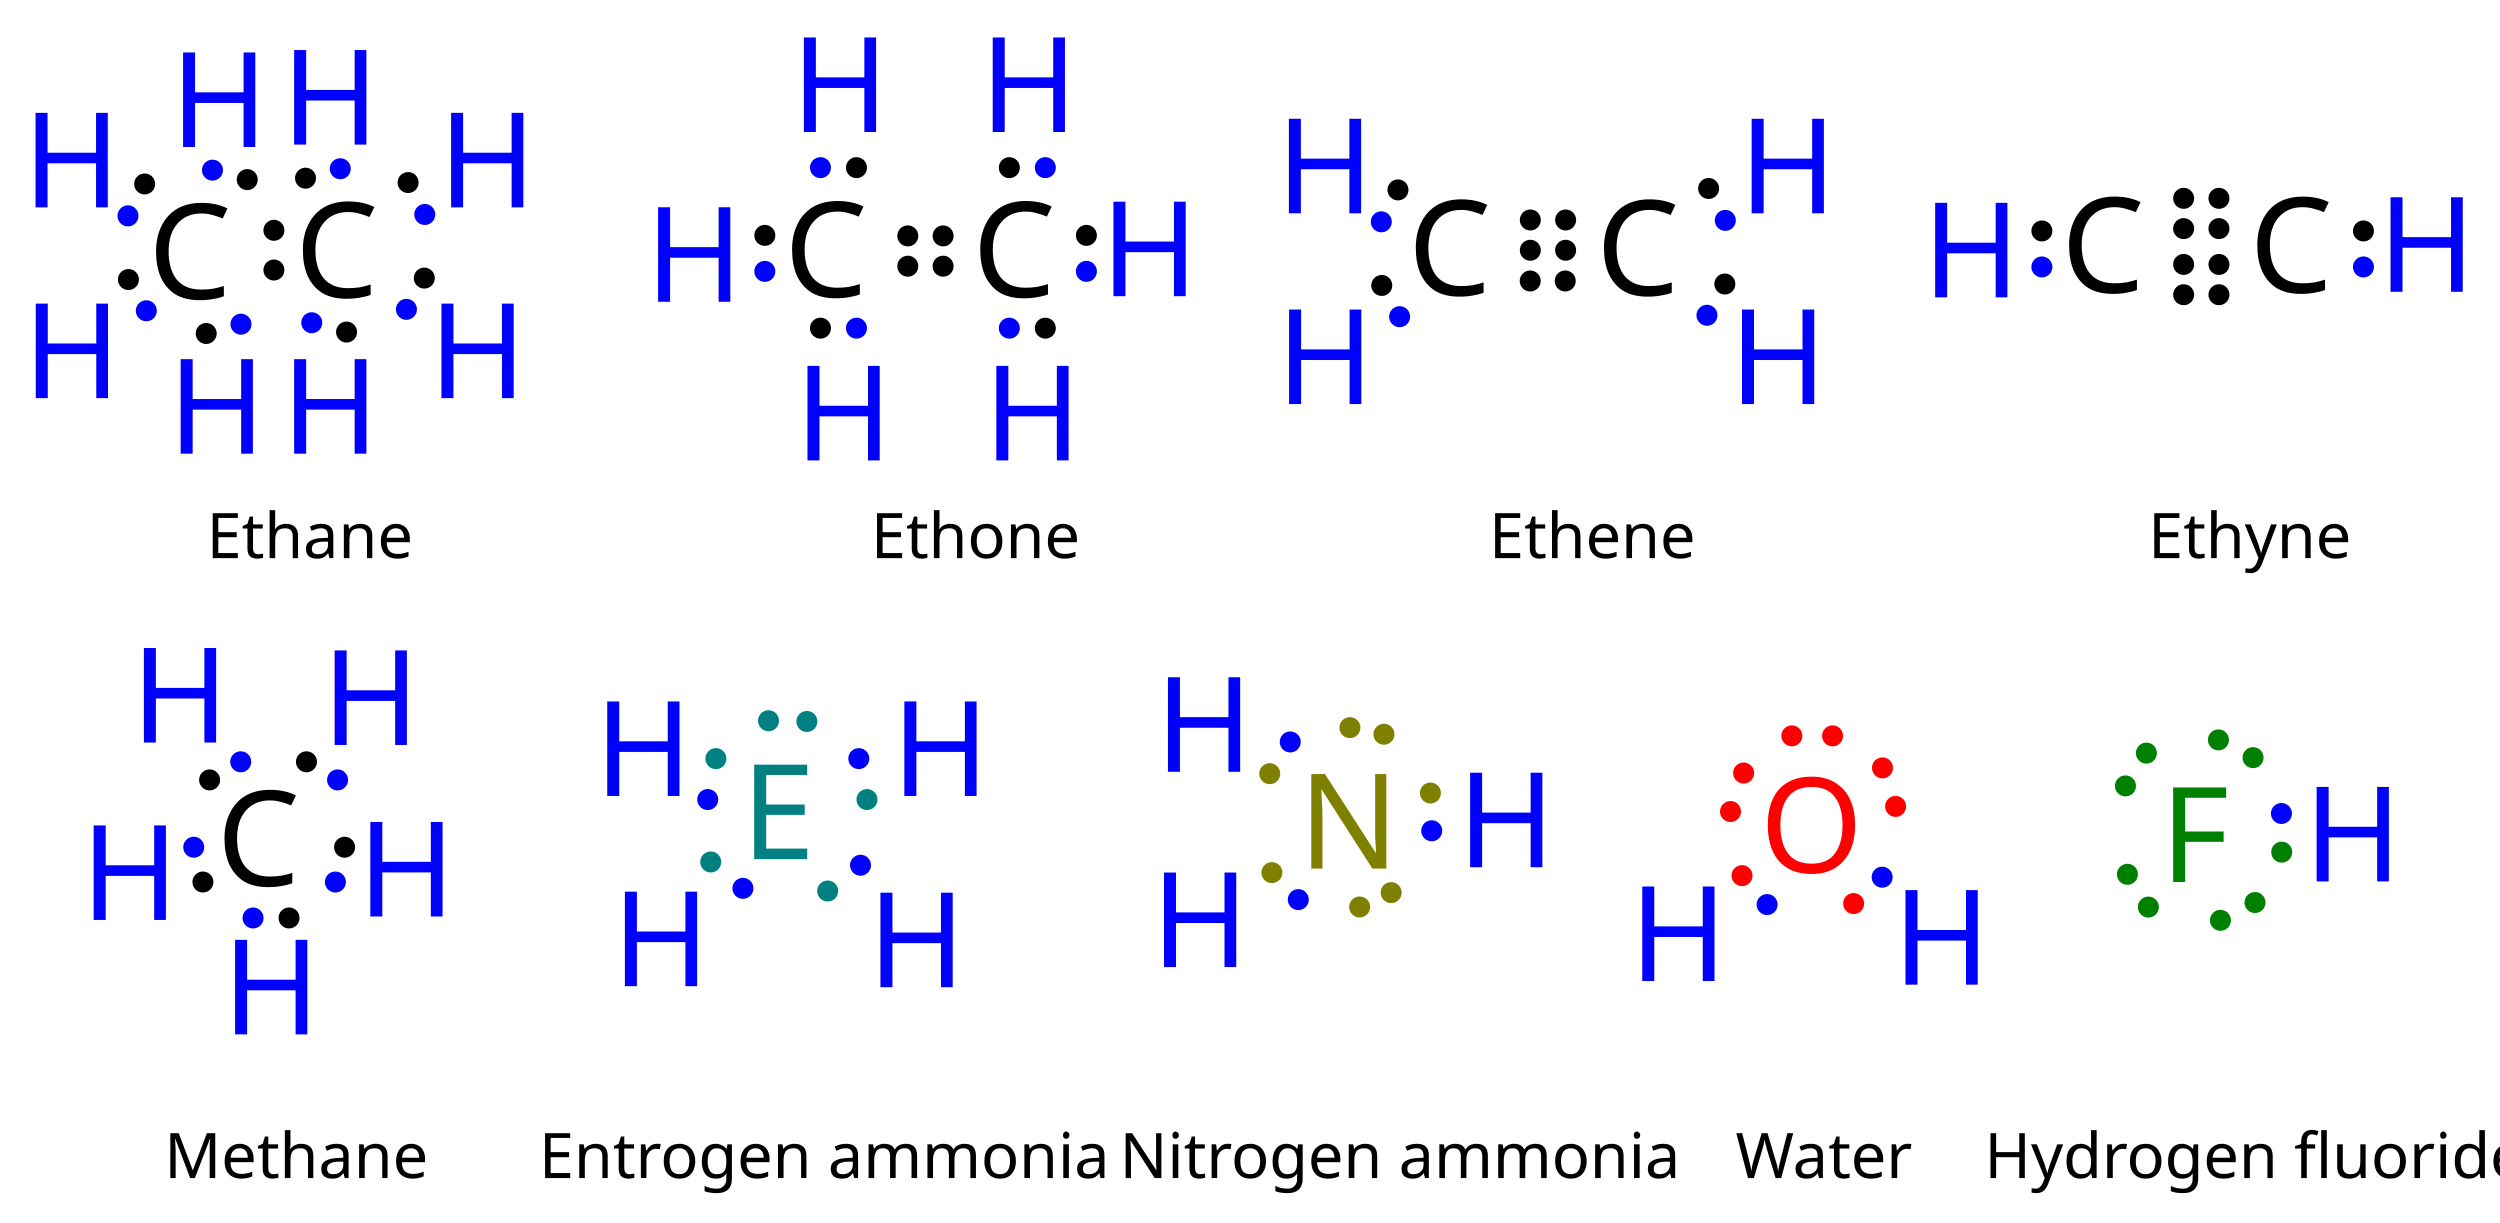
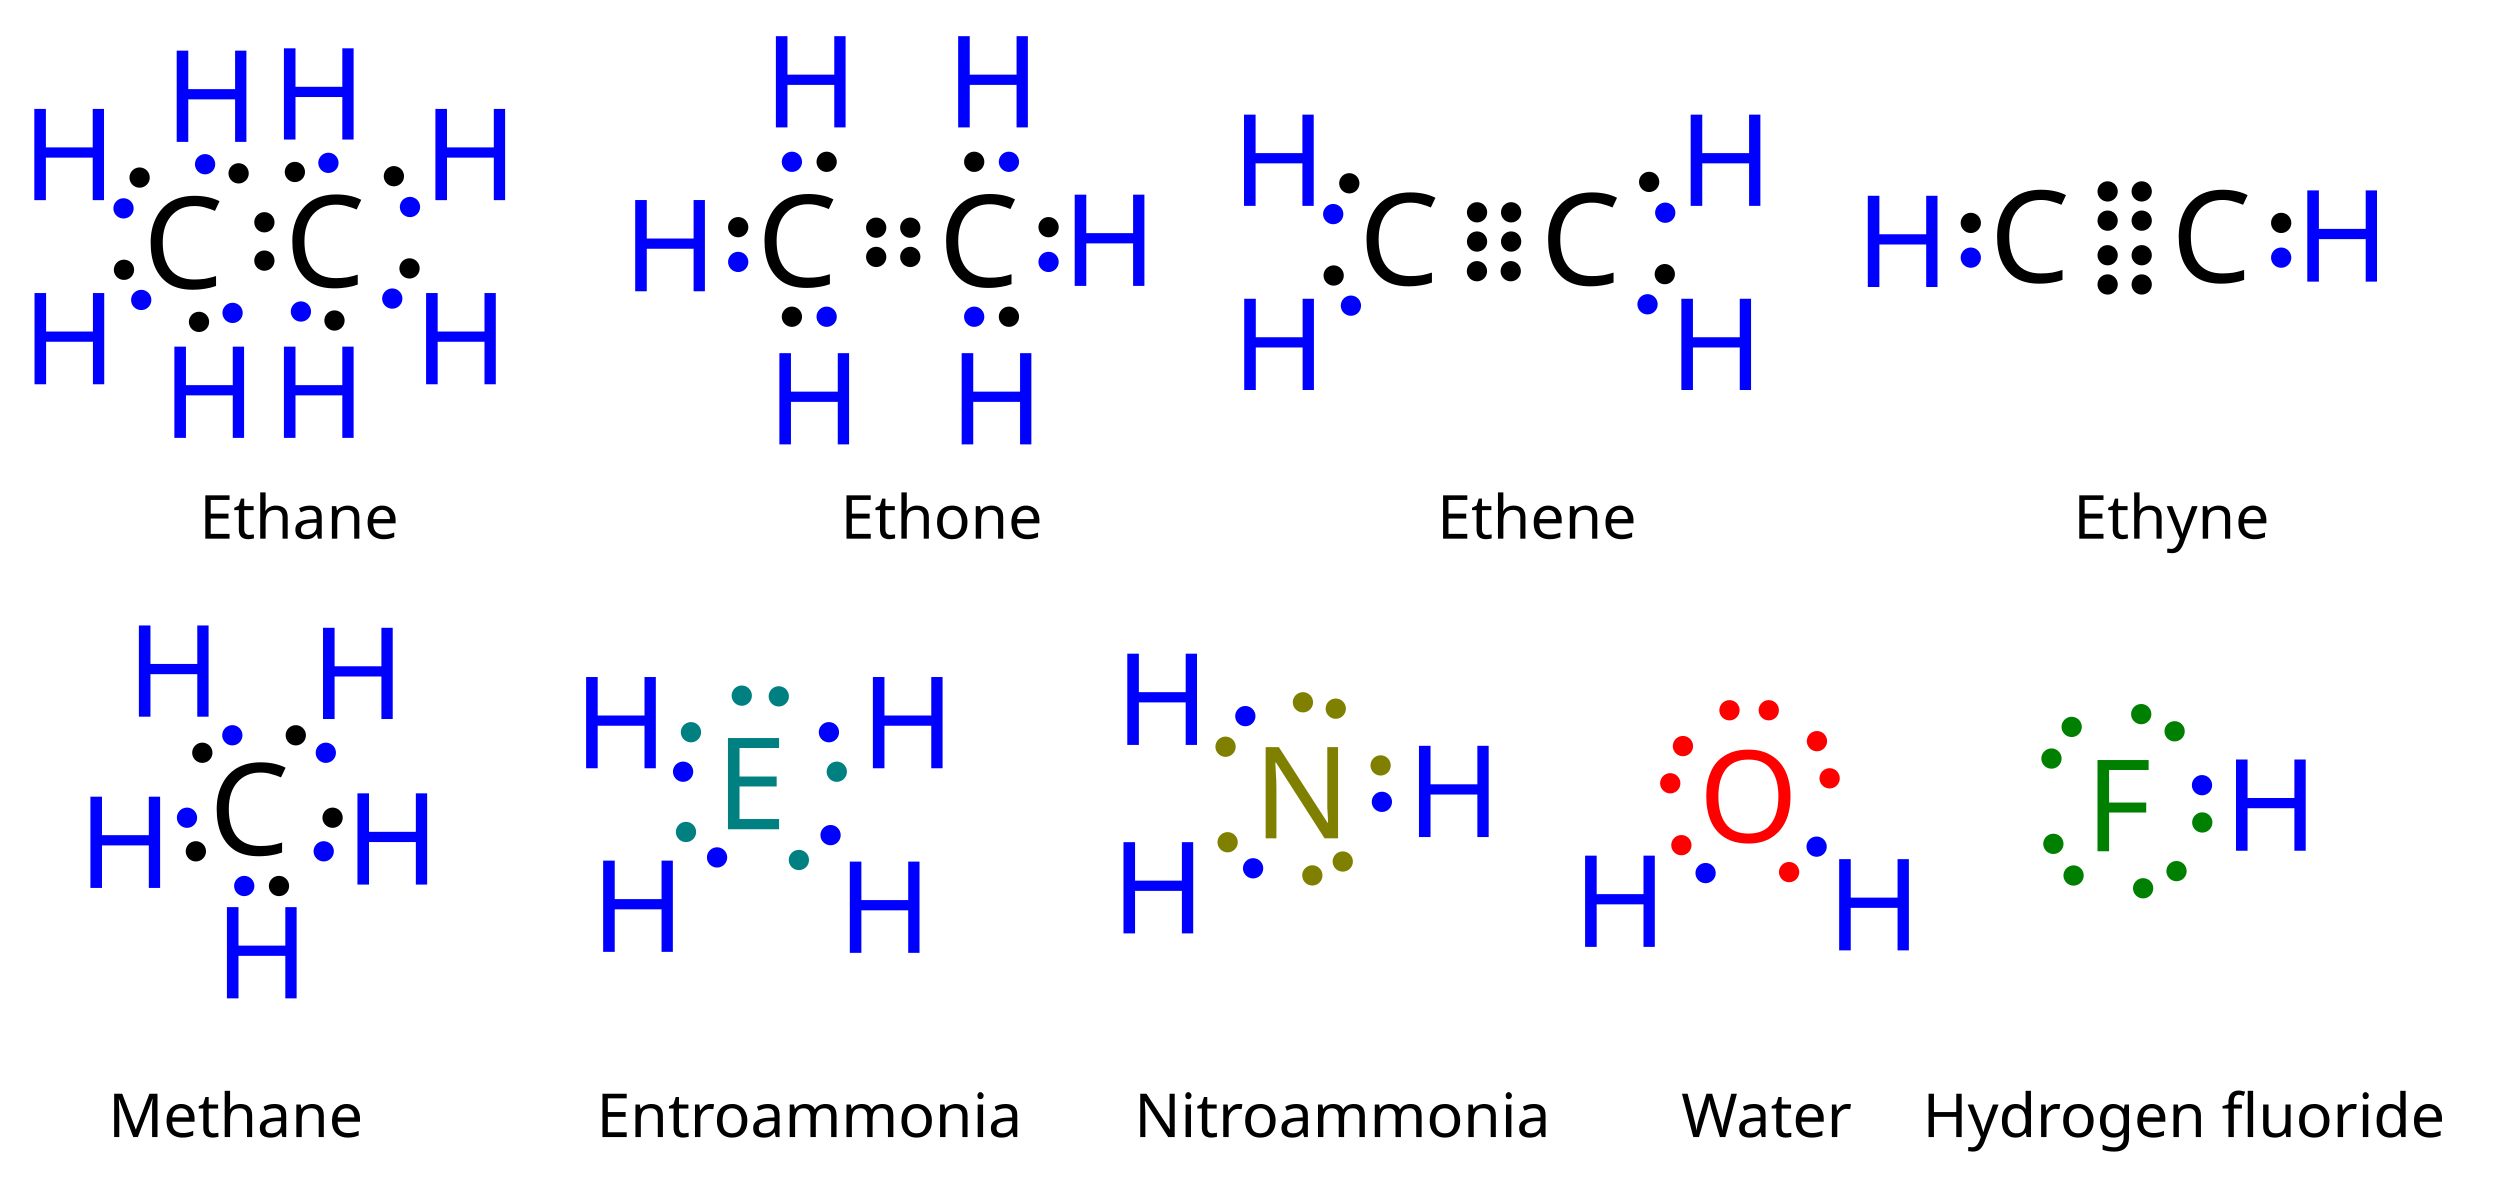
- <svg xmlns="http://www.w3.org/2000/svg" xmlns:xlink="http://www.w3.org/1999/xlink" width="140.096mm" height="68.512mm" viewBox="0 0 140.096 68.512" version="1.1" id="svg5">
+ <svg xmlns="http://www.w3.org/2000/svg" xmlns:xlink="http://www.w3.org/1999/xlink" width="145.149mm" height="68.743mm" viewBox="0 0 145.149 68.743" version="1.1" id="svg5">
  <defs id="defs2" />
  <g id="layer1" transform="translate(-38.79777,-29.34116)">
    <g id="g7951" transform="rotate(88.01276,99.28851,91.04739)">
      <circle style="fill:#808000;stroke:none;stroke-width:0.133;stroke-linecap:round;stroke-dasharray:0.399, 0.399" id="path7799" cx="82.715" cy="70.793" r="0.589" />
      <circle style="fill:#0000ff;stroke:none;stroke-width:0.133;stroke-linecap:round;stroke-dasharray:0.399, 0.399" id="circle7925" cx="84.831" cy="70.793" r="0.589" />
    </g>
    <text xml:space="preserve" style="font-size:7.422px;line-height:1.25;font-family:sans-serif;letter-spacing:0px;word-spacing:0px;stroke-width:0.557" x="50.927" y="78.978" id="use2206">
      <tspan id="tspan4235" style="stroke-width:0.557" x="50.927" y="78.978">C</tspan>
    </text>
    <text xml:space="preserve" style="font-size:7.422px;line-height:1.25;font-family:sans-serif;letter-spacing:0px;word-spacing:0px;fill:#0000ff;stroke-width:0.557" x="58.833" y="80.698" id="use2500">
      <tspan id="tspan4243" style="fill:#0000ff;stroke-width:0.557" x="58.833" y="80.698">H</tspan>
    </text>
    <use x="0" y="0" xlink:href="#use2500" id="use2502" transform="translate(-1.998982,-9.611931)" width="100%" height="100%" />
    <use x="0" y="0" xlink:href="#use2502" id="use2504" transform="translate(-13.50466,9.806397)" width="100%" height="100%" />
    <g id="g2694" transform="matrix(-2.103741,0,0,2.103741,95.80638,8.232401)">
      <circle style="fill:#000000;stroke:none;stroke-width:0.144;stroke-linecap:round;stroke-dasharray:0.431, 0.431" id="path2528" cx="19.399" cy="34.486" r="0.28" />
      <circle style="fill:#0000ff;stroke:none;stroke-width:0.144;stroke-linecap:round;stroke-dasharray:0.431, 0.431" id="circle2672" cx="20.358" cy="34.486" r="0.28" />
    </g>
    <use x="0" y="0" xlink:href="#g2694" id="use2696" transform="rotate(75.21815,53.88961,76.64301)" width="100%" height="100%" />
    <use x="0" y="0" xlink:href="#use2206" id="use2700" transform="translate(103.3702,-33.24412)" width="100%" height="100%" />
    <use x="0" y="0" xlink:href="#use2700" id="use2702" transform="translate(10.54439)" width="100%" height="100%" />
    <use x="0" y="0" xlink:href="#g2694" id="use2811" transform="rotate(-90,84.8595,12.41965)" width="100%" height="100%" />
    <g id="g4219" transform="translate(104.177,3.012312)">
      <circle style="fill:#000000;stroke:none;stroke-width:0.302;stroke-linecap:round;stroke-dasharray:0.906, 0.906" id="circle2709" cx="56.989" cy="37.443" r="0.589" />
      <use x="0" y="0" xlink:href="#circle2709" id="use2725" transform="translate(1.978249)" width="100%" height="100%" />
      <use x="0" y="0" xlink:href="#circle2709" id="use2727" transform="translate(0,1.697293)" width="100%" height="100%" />
      <use x="0" y="0" xlink:href="#use2725" id="use2729" transform="translate(0,1.697293)" width="100%" height="100%" />
    </g>
    <use x="0" y="0" xlink:href="#use2811" id="use2813" transform="translate(18.01991)" width="100%" height="100%" />
    <use x="0" y="0" xlink:href="#use2502" id="use2815" transform="translate(89.68967,-25.0823)" width="100%" height="100%" />
    <use x="0" y="0" xlink:href="#use2815" id="use2817" transform="translate(25.51758,-0.3123547)" width="100%" height="100%" />
    <text xml:space="preserve" style="font-size:7.422px;line-height:1.25;font-family:sans-serif;letter-spacing:0px;word-spacing:0px;fill:#ff0000;stroke-width:0.557" x="137.41" y="78.24" id="use2951">
      <tspan id="tspan11215" style="fill:#ff0000;stroke-width:0.557" x="137.41" y="78.24">O</tspan>
    </text>
    <circle style="fill:#ff0000;stroke:none;stroke-width:0.302;stroke-linecap:round;stroke-dasharray:0.906, 0.906" id="use2953" cx="142.673" cy="79.975" r="0.589" />
    <circle style="fill:#0000ff;stroke:none;stroke-width:0.302;stroke-linecap:round;stroke-dasharray:0.906, 0.906" id="circle3091" cx="144.27" cy="78.498" r="0.589" />
    <use x="0" y="0" xlink:href="#use2953" id="use3111" transform="matrix(1,0,0,-1,-6.254888,158.3861)" width="100%" height="100%" />
    <use x="0" y="0" xlink:href="#circle3091" id="use3113" transform="matrix(1,0,0,-1,-6.446263,158.5297)" width="100%" height="100%" />
    <circle style="fill:#ff0000;stroke:none;stroke-width:0.302;stroke-linecap:round;stroke-dasharray:0.906, 0.906" id="use3115" cx="-70.578" cy="139.211" r="0.589" transform="rotate(-90)" />
    <circle style="fill:#ff0000;stroke:none;stroke-width:0.302;stroke-linecap:round;stroke-dasharray:0.906, 0.906" id="use3117" cx="-70.578" cy="141.492" r="0.589" transform="rotate(-90)" />
    <text xml:space="preserve" style="font-size:7.422px;line-height:1.25;font-family:sans-serif;letter-spacing:0px;word-spacing:0px;fill:#0000ff;stroke-width:0.557" x="130.108" y="84.317" id="use3119">
      <tspan id="tspan4247" style="fill:#0000ff;stroke-width:0.557" x="130.108" y="84.317">H</tspan>
    </text>
    <use x="0" y="0" xlink:href="#use3119" id="use3121" transform="translate(14.75061,0.2031027)" width="100%" height="100%" />
    <use x="0" y="0" xlink:href="#use2500" id="use4125" transform="translate(-7.578036,6.606538)" width="100%" height="100%" />
    <use x="0" y="0" xlink:href="#use2502" id="use4127" transform="translate(-10.69044,-0.1353219)" width="100%" height="100%" />
    <use x="0" y="0" xlink:href="#g2694" id="use4129" transform="rotate(149.7851,53.81421,76.3132)" width="100%" height="100%" />
    <use x="0" y="0" xlink:href="#use2696" id="use4211" transform="matrix(1,0,0,-1,7.937505,155.5865)" width="100%" height="100%" />
    <use x="0" y="0" xlink:href="#use4129" id="use4213" transform="matrix(1,0,0,-1,5.426988,145.078)" width="100%" height="100%" />
    <use x="0" y="0" xlink:href="#g4219" id="use4221" transform="translate(-3.8357274e-8,3.704166)" width="100%" height="100%" />
    <use x="0" y="0" xlink:href="#use2206" id="use4223" transform="translate(4.391709,-32.97141)" width="100%" height="100%" />
    <use x="0" y="0" xlink:href="#g2694" id="use4225" transform="rotate(14.9891,181.391,76.61198)" width="100%" height="100%" />
    <use x="0" y="0" xlink:href="#use4129" id="use4229" transform="rotate(14.9891,181.391,76.61198)" width="100%" height="100%" />
    <use x="0" y="0" xlink:href="#use4211" id="use4231" transform="rotate(14.9891,181.5541,77.85169)" width="100%" height="100%" />
    <use x="0" y="0" xlink:href="#use4213" id="use4233" transform="rotate(32.20315,115.0443,65.66691)" width="100%" height="100%" />
    <use x="0" y="0" xlink:href="#use4223" id="use4335" transform="translate(-8.226429,0.07978271)" width="100%" height="100%" />
    <use x="0" y="0" xlink:href="#use4225" id="use4337" transform="matrix(-1,0,0,1,108.5703,0.07978271)" width="100%" height="100%" />
    <use x="0" y="0" xlink:href="#use4229" id="use4339" transform="matrix(-1,0,0,1,108.5703,0.07978271)" width="100%" height="100%" />
    <use x="0" y="0" xlink:href="#use4231" id="use4341" transform="matrix(-1,0,0,1,108.5703,0.07978271)" width="100%" height="100%" />
    <use x="0" y="0" xlink:href="#use4233" id="use4343" transform="matrix(-1,0,0,1,108.5703,0.07978271)" width="100%" height="100%" />
    <circle style="fill:#000000;stroke:none;stroke-width:0.302;stroke-linecap:round;stroke-dasharray:0.906, 0.906" id="use4425" cx="54.148" cy="42.247" r="0.589" />
    <circle style="fill:#000000;stroke:none;stroke-width:0.302;stroke-linecap:round;stroke-dasharray:0.906, 0.906" id="use4427" cx="54.148" cy="44.473" r="0.589" />
    <use x="0" y="0" xlink:href="#use2500" id="use4429" transform="translate(-18.74836,-29.04707)" width="100%" height="100%" />
    <use x="0" y="0" xlink:href="#use4429" id="use4431" transform="translate(8.119324,3.112408)" width="100%" height="100%" />
    <use x="0" y="0" xlink:href="#use4431" id="use4433" transform="translate(6.360137)" width="100%" height="100%" />
    <use x="0" y="0" xlink:href="#use4433" id="use4435" transform="translate(8.254646,-3.112408)" width="100%" height="100%" />
    <use x="0" y="0" xlink:href="#use4435" id="use4437" transform="translate(0.5412883,-10.69044)" width="100%" height="100%" />
    <use x="0" y="0" xlink:href="#use4437" id="use4439" transform="translate(-8.795935,-3.518374)" width="100%" height="100%" />
    <use x="0" y="0" xlink:href="#use4439" id="use4441" transform="translate(-6.224815,0.1353221)" width="100%" height="100%" />
    <use x="0" y="0" xlink:href="#use4441" id="use4443" transform="translate(-8.266768,3.383052)" width="100%" height="100%" />
    <use x="0" y="0" xlink:href="#use2700" id="use4445" transform="translate(-71.56438,0.2475386)" width="100%" height="100%" />
    <use x="0" y="0" xlink:href="#use2702" id="use4447" transform="translate(-71.56438,0.2475386)" width="100%" height="100%" />
    <use x="0" y="0" xlink:href="#use2811" id="use4449" transform="translate(-71.56438,0.2475386)" width="100%" height="100%" />
    <use x="0" y="0" xlink:href="#g4219" id="use4451" transform="translate(-71.49671,2.105683)" width="100%" height="100%" />
    <use x="0" y="0" xlink:href="#use2813" id="use4453" transform="translate(-71.56438,0.2475386)" width="100%" height="100%" />
    <use x="0" y="0" xlink:href="#use2815" id="use4455" transform="translate(-71.56438,0.2475386)" width="100%" height="100%" />
    <use x="0" y="0" xlink:href="#use2817" id="use4457" transform="translate(-71.56438,0.2475386)" width="100%" height="100%" />
    <use x="0" y="0" xlink:href="#use4449" id="use4541" transform="rotate(90,86.1226,43.20118)" width="100%" height="100%" />
    <use x="0" y="0" xlink:href="#use4541" id="use4543" transform="rotate(180,85.7843,43.23347)" width="100%" height="100%" />
    <use x="0" y="0" xlink:href="#use4541" id="use4545" transform="matrix(1,0,0,-1,10.58333,86.46694)" width="100%" height="100%" />
    <use x="0" y="0" xlink:href="#use4543" id="use4547" transform="matrix(1,0,0,-1,10.58333,86.46694)" width="100%" height="100%" />
    <use x="0" y="0" xlink:href="#use4457" id="use4549" transform="translate(-6.563121,9.201901)" width="100%" height="100%" />
    <use x="0" y="0" xlink:href="#use4549" id="use4551" transform="translate(-0.2029831,-18.4038)" width="100%" height="100%" />
    <use x="0" y="0" xlink:href="#use4549" id="use4553" transform="translate(-10.58333)" width="100%" height="100%" />
    <use x="0" y="0" xlink:href="#use4551" id="use4555" transform="translate(-10.58333)" width="100%" height="100%" />
    <use x="0" y="0" xlink:href="#use2700" id="use4557" transform="translate(-36.61128,0.1545563)" width="100%" height="100%" />
    <use x="0" y="0" xlink:href="#use2702" id="use4559" transform="translate(-36.61128,0.1545563)" width="100%" height="100%" />
    <use x="0" y="0" xlink:href="#g4219" id="use4563" transform="translate(-36.61128,1.212889)" width="100%" height="100%" />
    <circle style="fill:#000000;stroke:none;stroke-width:0.302;stroke-linecap:round;stroke-dasharray:0.906, 0.906" id="use4653" cx="124.549" cy="45.087" r="0.589" />
    <use x="0" y="0" xlink:href="#use4653" id="use4655" transform="translate(1.961587)" width="100%" height="100%" />
    <use x="0" y="0" xlink:href="#use4231" id="use4817" transform="translate(72.88021,0.3320175)" width="100%" height="100%" />
    <use x="0" y="0" xlink:href="#use4233" id="use4819" transform="translate(72.88021,0.3320175)" width="100%" height="100%" />
    <use x="0" y="0" xlink:href="#use4341" id="use4821" transform="translate(70.23437,0.3320175)" width="100%" height="100%" />
    <use x="0" y="0" xlink:href="#use4343" id="use4823" transform="translate(70.23437,0.3320175)" width="100%" height="100%" />
    <use x="0" y="0" xlink:href="#use4429" id="use4825" transform="translate(70.23437,0.3320175)" width="100%" height="100%" />
    <use x="0" y="0" xlink:href="#use4435" id="use4827" transform="translate(72.88021,0.3320175)" width="100%" height="100%" />
    <use x="0" y="0" xlink:href="#use4437" id="use4829" transform="translate(72.88021,0.3320175)" width="100%" height="100%" />
    <use x="0" y="0" xlink:href="#use4443" id="use4831" transform="translate(70.23437,0.3320175)" width="100%" height="100%" />
    <use x="0" y="0" xlink:href="#use4553" id="use4843" transform="translate(19.97883,28.39185)" width="100%" height="100%" />
    <use x="0" y="0" xlink:href="#use4555" id="use4845" transform="translate(20.40279,35.85264)" width="100%" height="100%" />
    <text xml:space="preserve" style="font-size:7.422px;line-height:1.25;font-family:sans-serif;letter-spacing:0px;word-spacing:0px;fill:#808000;stroke-width:0.557" x="111.564" y="78.016" id="text4947">
      <tspan id="tspan4945" style="fill:#808000;stroke-width:0.557" x="111.564" y="78.016">N</tspan>
    </text>
    <use x="0" y="0" xlink:href="#path7799" id="use7945" transform="rotate(88.01276,95.30119,92.69905)" width="100%" height="100%" />
    <use x="0" y="0" xlink:href="#use7945" id="use7947" transform="translate(-1.76613,0.8060004)" width="100%" height="100%" />
    <use x="0" y="0" xlink:href="#g7951" id="use7953" transform="rotate(-145.1406,114.2841,74.65222)" width="100%" height="100%" />
    <use x="0" y="0" xlink:href="#use7953" id="use8601" transform="matrix(0.97996,-0.1991945,-0.1991945,-0.97996,16.8044,171.3831)" width="100%" height="100%" />
    <use x="0" y="0" xlink:href="#use4843" id="use8605" transform="translate(17.15527,-5.593786)" width="100%" height="100%" />
    <use x="0" y="0" xlink:href="#use7945" id="use8853" transform="matrix(0.9722589,-0.2339072,-0.2339072,-0.9722589,21.39591,174.9564)" width="100%" height="100%" />
    <use x="0" y="0" xlink:href="#use7947" id="use8855" transform="matrix(0.9722589,-0.2339072,-0.2339072,-0.9722589,21.39591,174.9564)" width="100%" height="100%" />
    <use x="0" y="0" xlink:href="#use3115" id="use8981" transform="rotate(71.17489,140.4966,75.02327)" width="100%" height="100%" />
    <use x="0" y="0" xlink:href="#use3117" id="use8983" transform="rotate(71.17489,140.4966,75.02327)" width="100%" height="100%" />
    <use x="0" y="0" xlink:href="#use8981" id="use8985" transform="matrix(-1,0,0,1,280.7979,0.2870615)" width="100%" height="100%" />
    <use x="0" y="0" xlink:href="#use8983" id="use8987" transform="matrix(-1,0,0,1,280.7979,0.2870615)" width="100%" height="100%" />
    <circle style="fill:#0000ff;stroke:none;stroke-width:0.302;stroke-linecap:round;stroke-dasharray:0.906, 0.906" id="circle9009" cx="87.02" cy="77.828" r="0.589" />
    <use x="0" y="0" xlink:href="#circle3091" id="use9013" transform="matrix(1,0,0,-1,-63.83999,157.6206)" width="100%" height="100%" />
    <text xml:space="preserve" style="font-size:7.422px;line-height:1.25;font-family:sans-serif;letter-spacing:0px;word-spacing:0px;fill:#0000ff;stroke-width:0.557" x="73.097" y="84.604" id="text9021">
      <tspan id="tspan9019" style="fill:#0000ff;stroke-width:0.557" x="73.097" y="84.604">H</tspan>
    </text>
    <use x="0" y="0" xlink:href="#use3119" id="use9023" transform="translate(-42.69095,0.3466334)" width="100%" height="100%" />
    <circle style="fill:#008080;stroke:none;stroke-width:0.318;stroke-linecap:round;stroke-dasharray:0.953, 0.953" id="path9411" cx="78.626" cy="77.645" r="0.589" />
    <use x="0" y="0" xlink:href="#path9411" id="use9529" transform="translate(6.55457,1.626681)" width="100%" height="100%" />
    <text xml:space="preserve" style="font-size:7.422px;line-height:1.25;font-family:sans-serif;letter-spacing:0px;word-spacing:0px;fill:#808000;stroke-width:0.557" x="80.343" y="77.487" id="text9533">
      <tspan id="tspan9531" style="fill:#008080;stroke-width:0.557" x="80.343" y="77.487">E</tspan>
    </text>
    <g id="use11023" transform="matrix(-0.373971,0.9274404,0.9274404,0.373971,48.21731,-35.75546)">
      <use x="0" y="0" xlink:href="#path9411" id="use11025" transform="translate(6.62227,-6.990937)" width="100%" height="100%" />
      <circle style="fill:#008080;stroke:none;stroke-width:0.318;stroke-linecap:round;stroke-dasharray:0.953, 0.953" id="use11027" cx="84.483" cy="72.663" r="0.589" />
    </g>
    <use x="0" y="0" xlink:href="#circle9009" id="use11195" transform="rotate(-63.1427,82.11095,74.91843)" width="100%" height="100%" />
    <use x="0" y="0" xlink:href="#use9529" id="use11197" transform="rotate(-63.1427,82.11095,74.91843)" width="100%" height="100%" />
    <use x="0" y="0" xlink:href="#use11195" id="use11199" transform="matrix(1,0,0,-1,-8.466667,145.9998)" width="100%" height="100%" />
    <use x="0" y="0" xlink:href="#use11197" id="use11201" transform="matrix(1,0,0,-1,-8.466667,145.9998)" width="100%" height="100%" />
    <use x="0" y="0" xlink:href="#use9023" id="use11203" transform="translate(1.33962,-10.71696)" width="100%" height="100%" />
    <use x="0" y="0" xlink:href="#use11203" id="use11205" transform="translate(-16.64956)" width="100%" height="100%" />
    <text xml:space="preserve" style="font-size:3.528px;line-height:1.25;font-family:sans-serif;letter-spacing:0px;word-spacing:0px;stroke-width:0.265" x="50.374" y="60.616" id="text13007">
      <tspan id="tspan13005" style="stroke-width:0.265" x="50.374" y="60.616">Ethane</tspan>
    </text>
    <text xml:space="preserve" style="font-size:3.528px;line-height:1.25;font-family:sans-serif;letter-spacing:0px;word-spacing:0px;stroke-width:0.265" x="87.602" y="60.616" id="text13465">
      <tspan id="tspan13463" style="stroke-width:0.265" x="87.602" y="60.616">Ethone</tspan>
    </text>
    <text xml:space="preserve" style="font-size:3.528px;line-height:1.25;font-family:sans-serif;letter-spacing:0px;word-spacing:0px;stroke-width:0.265" x="122.24" y="60.616" id="text15005">
      <tspan id="tspan15003" style="stroke-width:0.265" x="122.24" y="60.616">Ethene</tspan>
    </text>
    <text xml:space="preserve" style="font-size:3.528px;line-height:1.25;font-family:sans-serif;letter-spacing:0px;word-spacing:0px;stroke-width:0.265" x="159.176" y="60.616" id="text15945">
      <tspan id="tspan15943" style="stroke-width:0.265" x="159.176" y="60.616">Ethyne</tspan>
    </text>
-     <text xml:space="preserve" style="font-size:3.528px;line-height:1.25;font-family:sans-serif;letter-spacing:0px;word-spacing:0px;stroke-width:0.265" x="50.374" y="95.356" id="text16461">
-       <tspan id="tspan16459" style="stroke-width:0.265" x="48" y="95.356">Methane</tspan>
+     <text xml:space="preserve" style="font-size:3.528px;line-height:1.25;font-family:sans-serif;letter-spacing:0px;word-spacing:0px;stroke-width:0.265" x="45.082" y="95.356" id="text16461">
+       <tspan id="tspan16459" style="stroke-width:0.265" x="45.082" y="95.356">Methane</tspan>
    </text>
-     <text xml:space="preserve" style="font-size:3.528px;line-height:1.25;font-family:sans-serif;letter-spacing:0px;word-spacing:0px;stroke-width:0.265" x="79.256" y="95.356" id="text16867">
-       <tspan id="tspan16865" style="stroke-width:0.265" x="69" y="95.356">Entrogen ammonia</tspan>
+     <text xml:space="preserve" style="font-size:3.528px;line-height:1.25;font-family:sans-serif;letter-spacing:0px;word-spacing:0px;stroke-width:0.265" x="73.435" y="95.356" id="text16867">
+       <tspan id="tspan16865" style="stroke-width:0.265" x="73.435" y="95.356">Entroammonia</tspan>
    </text>
-     <text xml:space="preserve" style="font-size:3.528px;line-height:1.25;font-family:sans-serif;letter-spacing:0px;word-spacing:0px;stroke-width:0.265" x="111.535" y="95.356" id="text17305">
-       <tspan id="tspan17303" style="stroke-width:0.265" x="101.535" y="95.356">Nitrogen ammonia</tspan>
+     <text xml:space="preserve" style="font-size:3.528px;line-height:1.25;font-family:sans-serif;letter-spacing:0px;word-spacing:0px;stroke-width:0.265" x="104.656" y="95.356" id="text17305">
+       <tspan id="tspan17303" style="stroke-width:0.265" x="104.656" y="95.356">Nitroammonia</tspan>
    </text>
-     <text xml:space="preserve" style="font-size:3.528px;line-height:1.25;font-family:sans-serif;letter-spacing:0px;word-spacing:0px;stroke-width:0.265" x="139.052" y="95.356" id="text17851">
-       <tspan id="tspan17849" style="stroke-width:0.265" x="136.052" y="95.356">Water</tspan>
+     <text xml:space="preserve" style="font-size:3.528px;line-height:1.25;font-family:sans-serif;letter-spacing:0px;word-spacing:0px;stroke-width:0.265" x="136.407" y="95.356" id="text17851">
+       <tspan id="tspan17849" style="stroke-width:0.265" x="136.407" y="95.356">Water</tspan>
    </text>
    <text xml:space="preserve" style="font-size:7.422px;line-height:1.25;font-family:sans-serif;letter-spacing:0px;word-spacing:0px;fill:#808000;stroke-width:0.557" x="159.86" y="78.766" id="text18497">
      <tspan id="tspan18495" style="fill:#008000;stroke-width:0.557" x="159.86" y="78.766">F</tspan>
    </text>
    <use x="0" y="0" xlink:href="#circle3091" id="use21457" transform="translate(22.37547,-3.569311)" width="100%" height="100%" />
    <use x="0" y="0" xlink:href="#use3121" id="use21459" transform="translate(23.04009,-5.784704)" width="100%" height="100%" />
    <circle style="fill:#008000;stroke:none;stroke-width:0.134;stroke-linecap:round;stroke-dasharray:0.402, 0.402" id="path21483" cx="166.661" cy="77.093" r="0.589" />
    <use x="0" y="0" xlink:href="#path21483" id="use21565" transform="translate(-1.49539,2.824626)" width="100%" height="100%" />
    <use x="0" y="0" xlink:href="#use21565" id="use21567" transform="translate(-1.938469,0.996927)" width="100%" height="100%" />
    <use x="0" y="0" xlink:href="#use21565" id="use21569" transform="rotate(-95.33945,160.8698,82.38261)" width="100%" height="100%" />
    <use x="0" y="0" xlink:href="#use21567" id="use21571" transform="rotate(-95.33945,160.8698,82.38261)" width="100%" height="100%" />
    <use x="0" y="0" xlink:href="#use21565" id="use21573" transform="matrix(1,0,0,-1,-0.1107697,151.7173)" width="100%" height="100%" />
    <use x="0" y="0" xlink:href="#use21567" id="use21575" transform="matrix(1,0,0,-1,-0.1107697,151.7173)" width="100%" height="100%" />
    <use x="0" y="0" xlink:href="#use21569" id="use21577" transform="matrix(1,0,0,-1,-0.1107697,151.7173)" width="100%" height="100%" />
    <use x="0" y="0" xlink:href="#use21571" id="use21579" transform="matrix(1,0,0,-1,-0.1107697,151.7173)" width="100%" height="100%" />
-     <text xml:space="preserve" style="font-size:3.528px;line-height:1.25;font-family:sans-serif;letter-spacing:0px;word-spacing:0px;stroke-width:0.265" x="161.009" y="95.356" id="text21583">
-       <tspan id="tspan21581" style="stroke-width:0.265" x="150" y="95.356">Hydrogen fluoride</tspan>
+     <text xml:space="preserve" style="font-size:3.528px;line-height:1.25;font-family:sans-serif;letter-spacing:0px;word-spacing:0px;stroke-width:0.265" x="150.426" y="95.356" id="text21583">
+       <tspan id="tspan21581" style="stroke-width:0.265" x="150.426" y="95.356">Hydrogen fluoride</tspan>
    </text>
  </g>
</svg>
